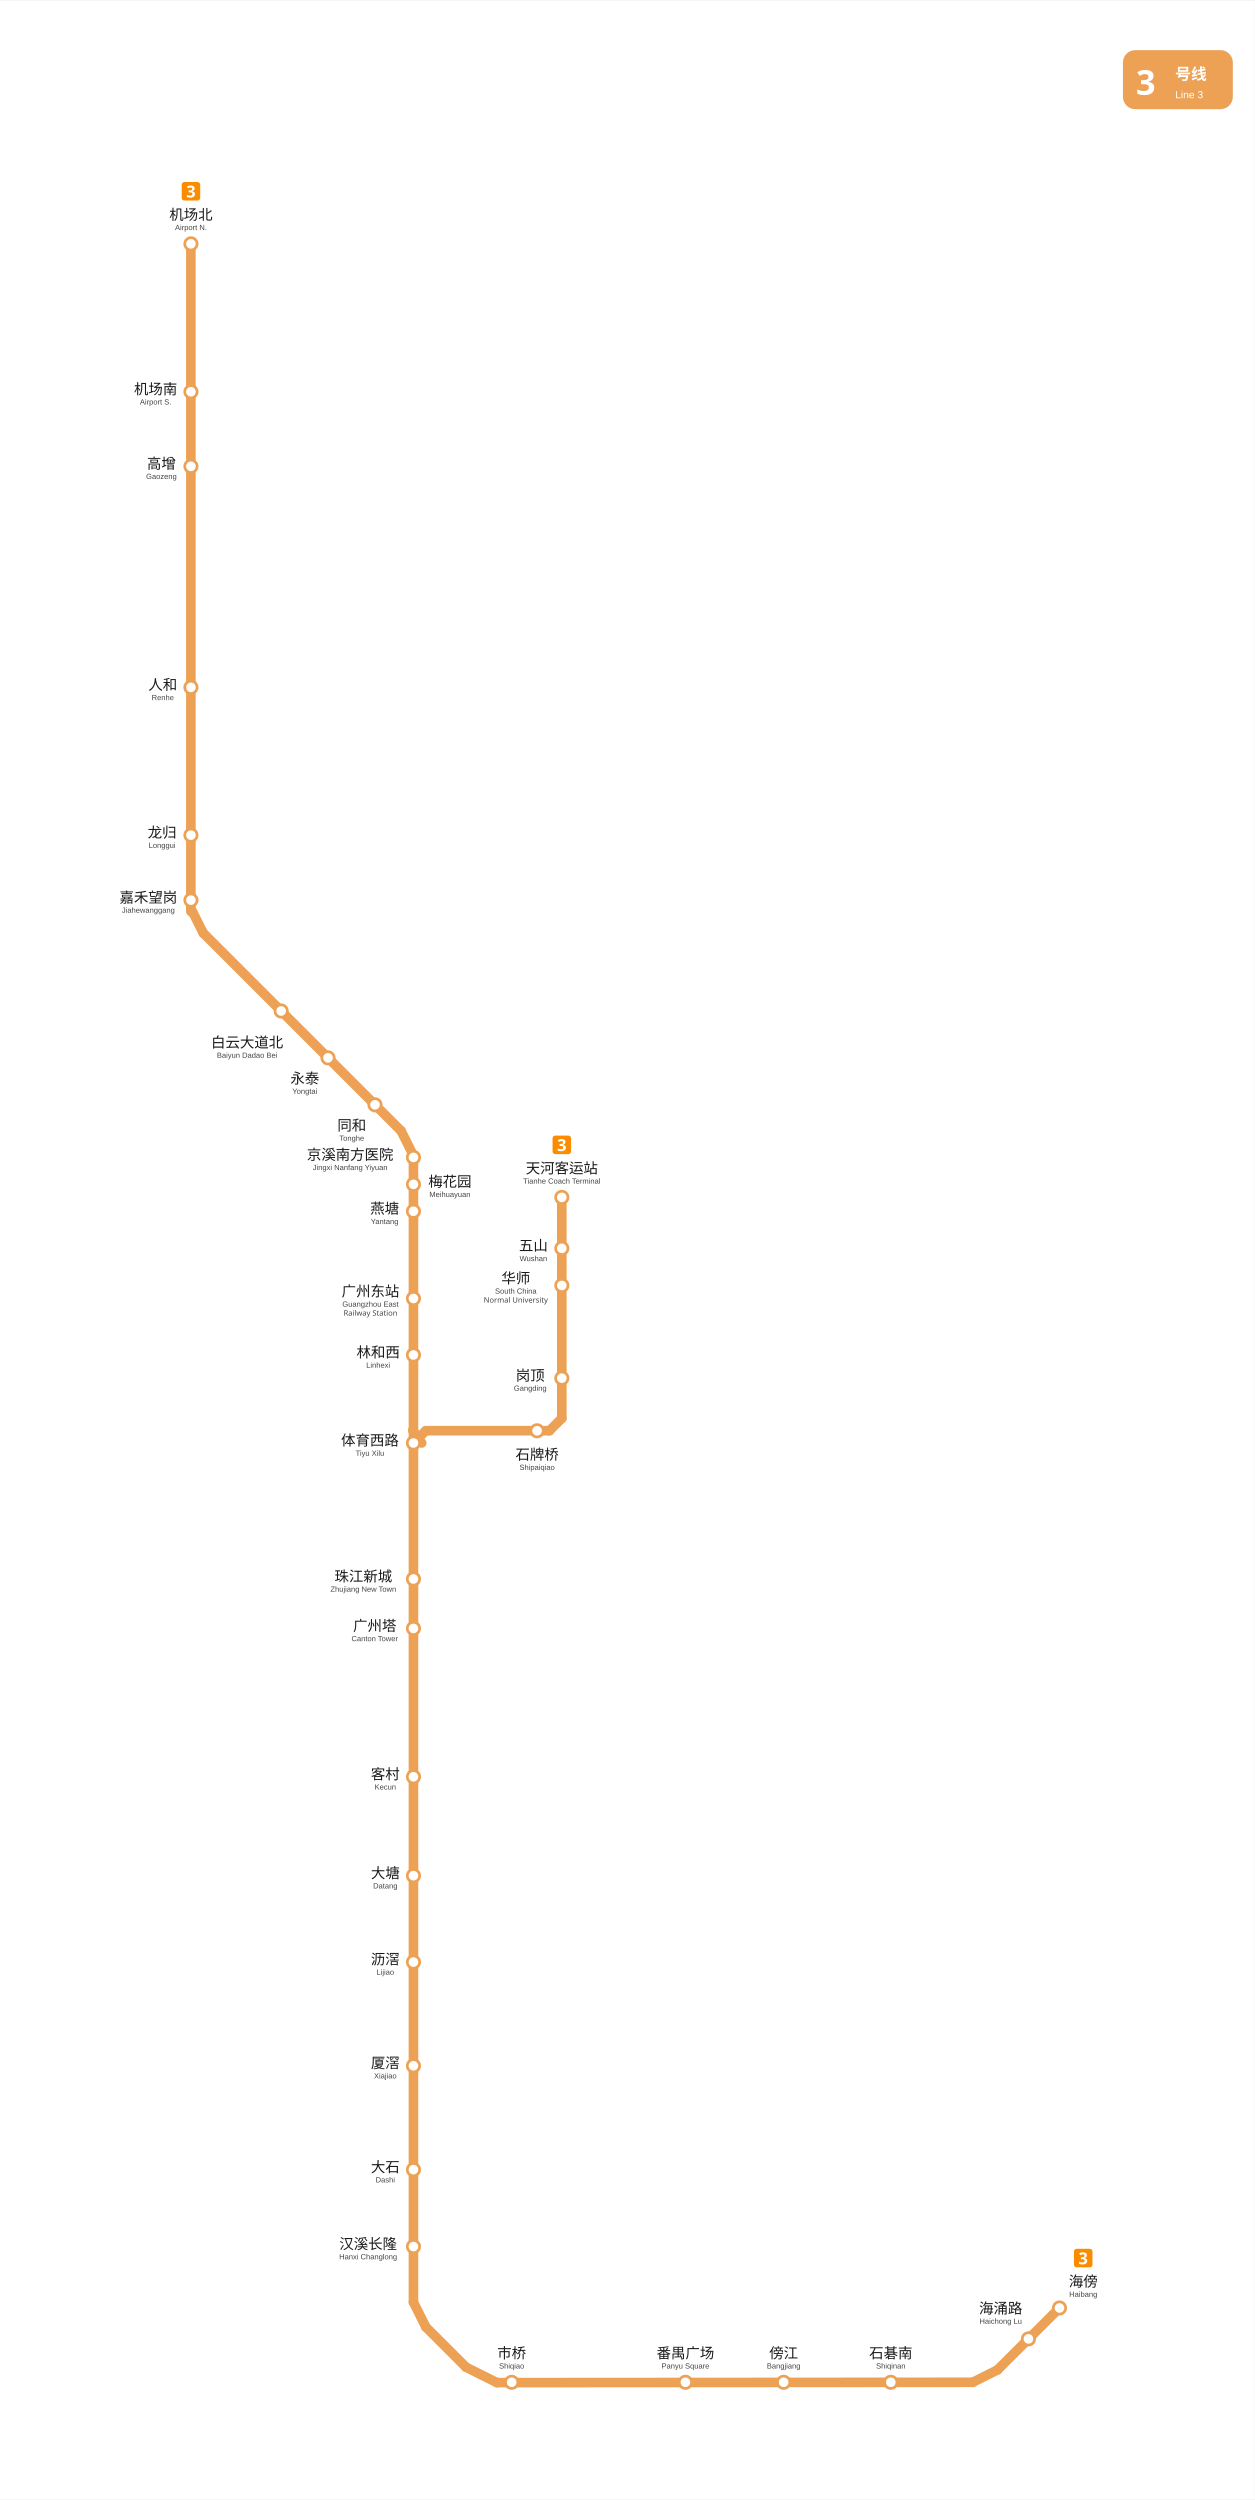
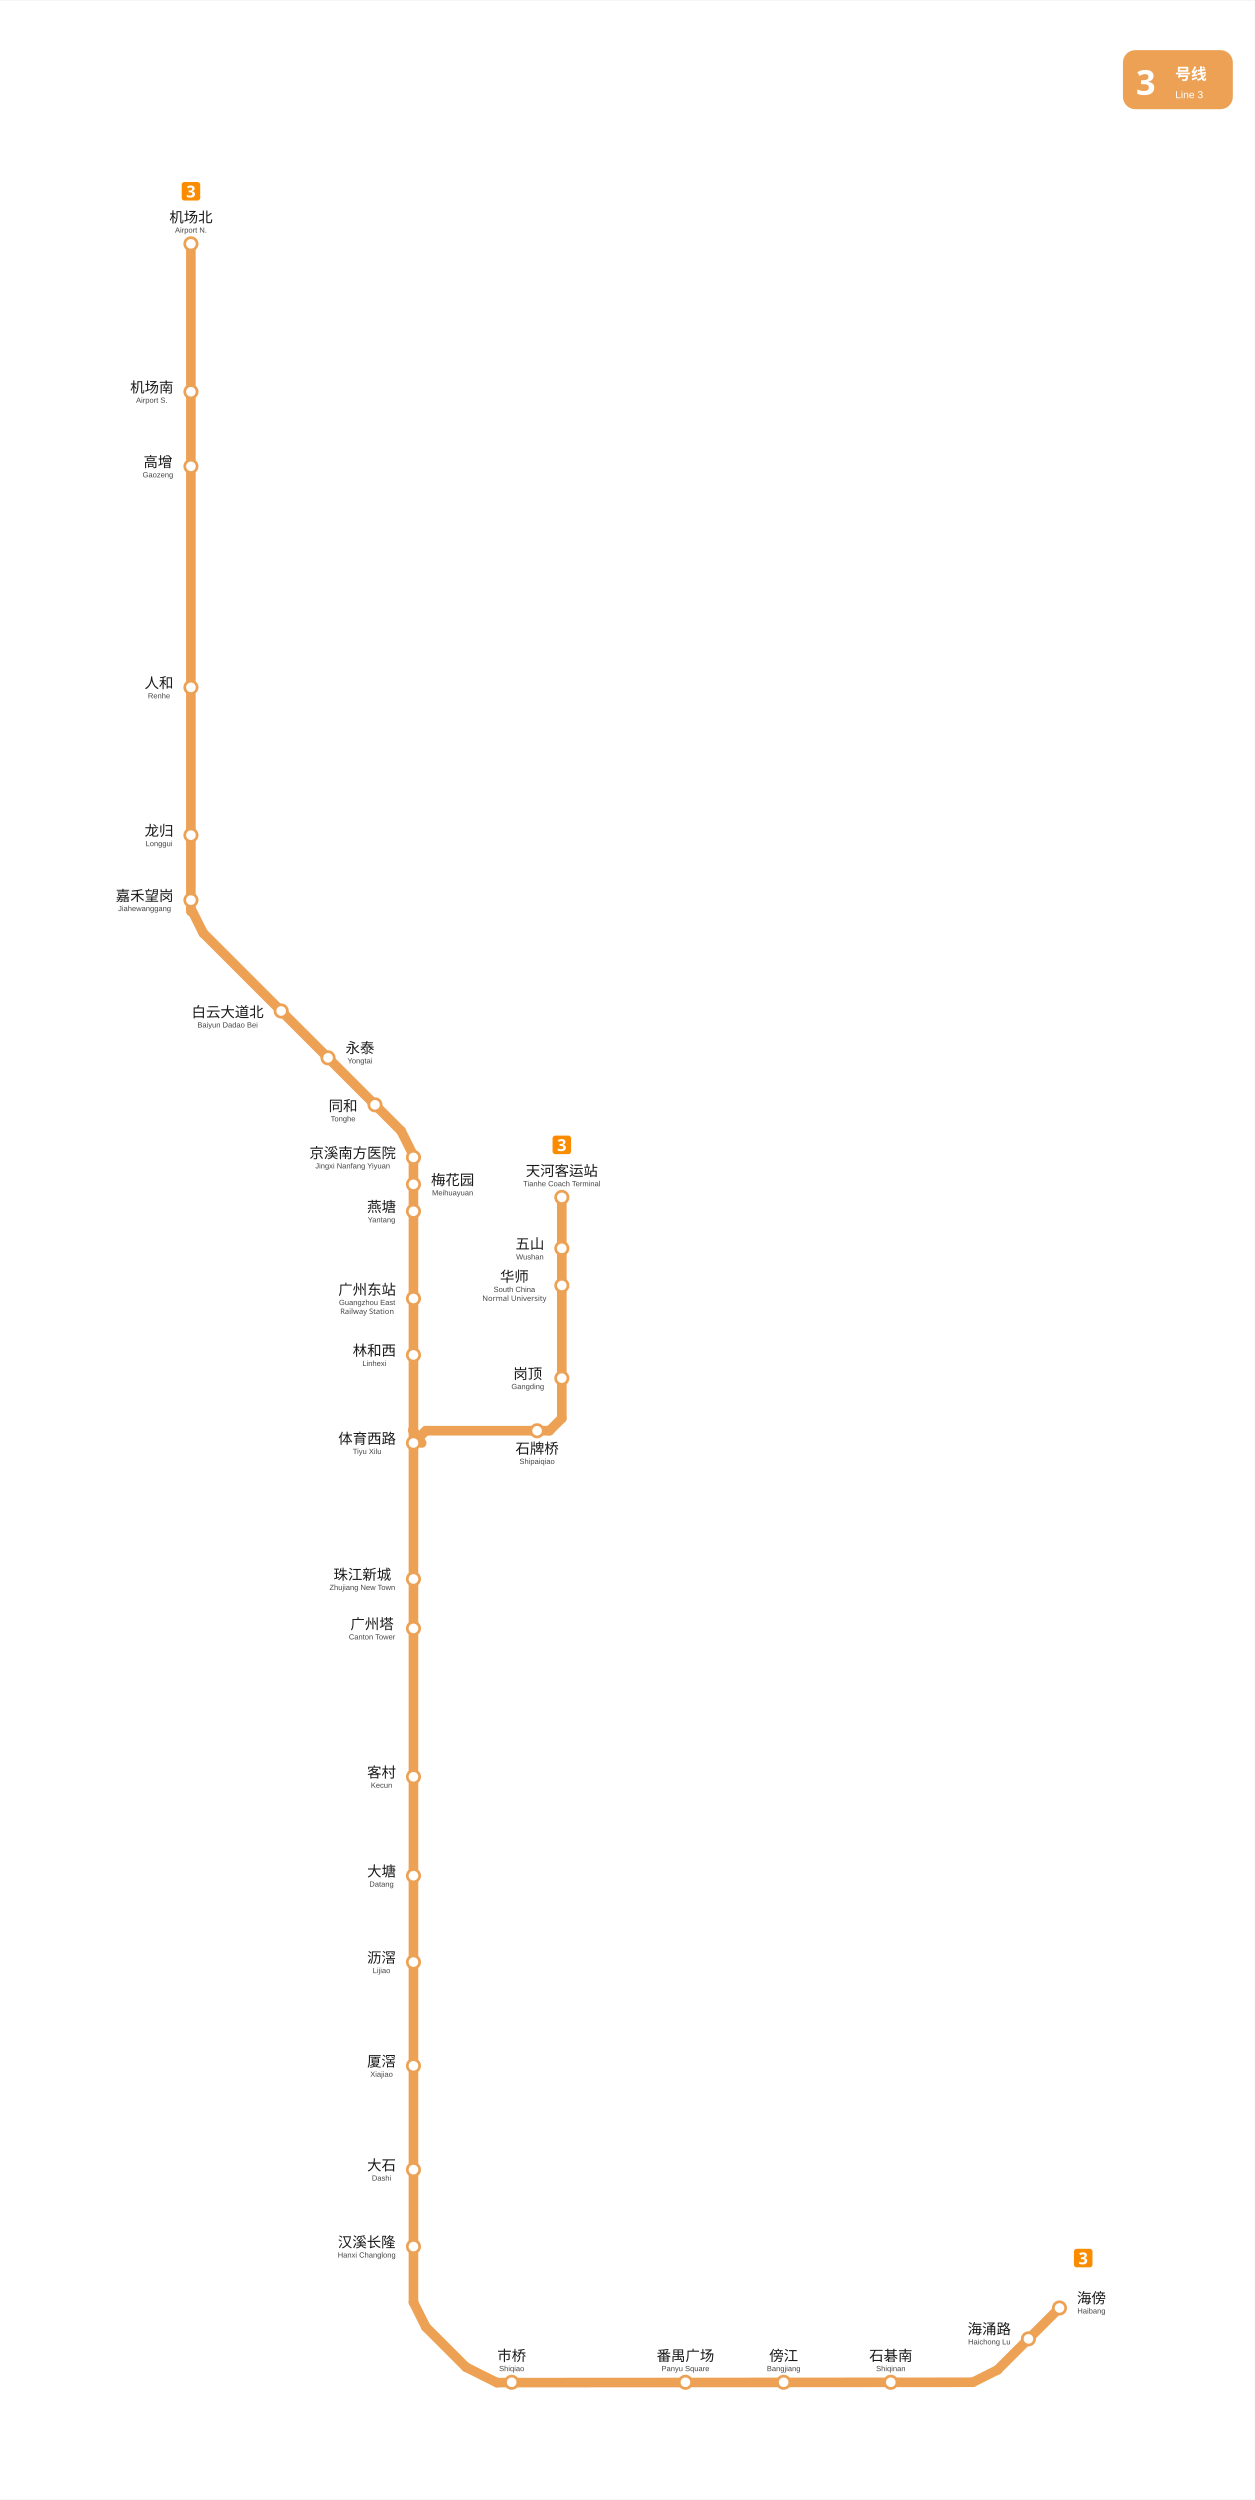
<svg xmlns="http://www.w3.org/2000/svg" viewBox="1359.5 -84.8 913.5 1819.0" data-pins="五山,京溪南方医院,人和,体育西路,傍江,华师,厦滘,同和,嘉禾望岗,大塘,大石,天河客运站,客村,岗顶,市桥,广州东站,广州塔,机场北,机场南,林和西,梅花园,永泰,汉溪长隆,沥滘,海傍,海涌路,燕塘,珠江新城,番禺广场,白云大道北,石牌桥,石碁南,高增,龙归" width="913" height="1819" data-multi="1" data-chains="海傍,海涌路,石碁南,傍江,番禺广场,市桥,汉溪长隆,大石,厦滘,沥滘,大塘,客村,广州塔,珠江新城,体育西路,林和西,广州东站,燕塘,梅花园,京溪南方医院,同和,永泰,白云大道北,嘉禾望岗,龙归,人和,高增,机场南,机场北|体育西路,石牌桥,岗顶,华师,五山,天河客运站">
  <rect x="1359.5" y="-84.8" width="913.495" height="1819.05" fill="#ffffff" />
  <g id="走廊">
    <line x1="1498.45" y1="92.25" x2="1498.45" y2="578.25" style="fill:none;stroke:#ECA154;stroke-width:7;stroke-linecap:round" />
    <line x1="1507.50" y1="594.00" x2="1651.50" y2="738.00" style="fill:none;stroke:#ECA154;stroke-width:7;stroke-linecap:round" />
    <line x1="1498.45" y1="576.00" x2="1507.50" y2="594.09" style="fill:none;stroke:#ECA154;stroke-width:7;stroke-linecap:round" />
    <line x1="1660.50" y1="756.00" x2="1651.50" y2="738.00" style="fill:none;stroke:#ECA154;stroke-width:7;stroke-linecap:round" />
    <line x1="1721.25" y1="1649.25" x2="1698.75" y2="1638.00" style="fill:none;stroke:#ECA154;stroke-width:7;stroke-linecap:round" />
    <line x1="1660.50" y1="1590.75" x2="1669.50" y2="1608.75" style="fill:none;stroke:#ECA154;stroke-width:7;stroke-linecap:round" />
    <line x1="1669.50" y1="1608.75" x2="1698.75" y2="1638.00" style="fill:none;stroke:#ECA154;stroke-width:7;stroke-linecap:round" />
    <line x1="2067.65" y1="1649.00" x2="1721.25" y2="1649.25" style="fill:none;stroke:#ECA154;stroke-width:7;stroke-linecap:round" />
    <line x1="2067.65" y1="1649.00" x2="2085.65" y2="1640.00" style="fill:none;stroke:#ECA154;stroke-width:7;stroke-linecap:round" />
    <line x1="2085.65" y1="1640.00" x2="2130.75" y2="1594.95" style="fill:none;stroke:#ECA154;stroke-width:7;stroke-linecap:round" />
    <line x1="1660.50" y1="965.20" x2="1660.50" y2="964.70" style="fill:none;stroke:#ECA154;stroke-width:7;stroke-linecap:round" />
    <line x1="1660.00" y1="956.00" x2="1666.50" y2="965.20" style="fill:none;stroke:#ECA154;stroke-width:7;stroke-linecap:round" />
    <line x1="1660.50" y1="756.00" x2="1660.50" y2="956.00" style="fill:none;stroke:#ECA154;stroke-width:7;stroke-linecap:round" />
    <line x1="1660.50" y1="956.00" x2="1660.50" y2="1590.75" style="fill:none;stroke:#ECA154;stroke-width:7;stroke-linecap:round" />
    <line x1="1768.50" y1="786.40" x2="1768.50" y2="947.25" style="fill:none;stroke:#ECA154;stroke-width:7;stroke-linecap:round" />
    <line x1="1669.50" y1="956.25" x2="1660.50" y2="965.25" style="fill:none;stroke:#ECA154;stroke-width:7;stroke-linecap:round" />
    <line x1="1759.50" y1="956.25" x2="1669.50" y2="956.25" style="fill:none;stroke:#ECA154;stroke-width:7;stroke-linecap:round" />
    <line x1="1759.50" y1="956.25" x2="1768.50" y2="947.25" style="fill:none;stroke:#ECA154;stroke-width:7;stroke-linecap:round" />
  </g>
  <g id="站圆">
    <circle cx="2130.8" cy="1594.9" r="4.5" data-nm="海傍" style="fill:#FFFFFF;stroke:#ECA154;stroke-width:2" />
    <circle cx="2108.2" cy="1617.4" r="4.5" data-nm="海涌路" style="fill:#FFFFFF;stroke:#ECA154;stroke-width:2" />
    <circle cx="2008.0" cy="1649.0" r="4.5" data-nm="石碁南" style="fill:#FFFFFF;stroke:#ECA154;stroke-width:2" />
    <circle cx="1930.0" cy="1649.0" r="4.5" data-nm="傍江" style="fill:#FFFFFF;stroke:#ECA154;stroke-width:2" />
    <circle cx="1858.5" cy="1649.0" r="4.5" data-nm="番禺广场" style="fill:#FFFFFF;stroke:#ECA154;stroke-width:2" />
    <circle cx="1732.0" cy="1649.0" r="4.5" data-nm="市桥" style="fill:#FFFFFF;stroke:#ECA154;stroke-width:2" />
    <circle cx="1660.5" cy="1550.2" r="4.5" data-nm="汉溪长隆" style="fill:#FFFFFF;stroke:#ECA154;stroke-width:2" />
    <circle cx="1660.5" cy="1494.2" r="4.5" data-nm="大石" style="fill:#FFFFFF;stroke:#ECA154;stroke-width:2" />
    <circle cx="1660.5" cy="1418.6" r="4.5" data-nm="厦滘" style="fill:#FFFFFF;stroke:#ECA154;stroke-width:2" />
    <circle cx="1660.5" cy="1343.1" r="4.5" data-nm="沥滘" style="fill:#FFFFFF;stroke:#ECA154;stroke-width:2" />
    <circle cx="1660.5" cy="1280.2" r="4.5" data-nm="大塘" style="fill:#FFFFFF;stroke:#ECA154;stroke-width:2" />
    <circle cx="1660.5" cy="1208.2" r="4.5" data-nm="客村" style="fill:#FFFFFF;stroke:#ECA154;stroke-width:2" />
    <circle cx="1660.5" cy="1100.2" r="4.5" data-nm="广州塔" style="fill:#FFFFFF;stroke:#ECA154;stroke-width:2" />
    <circle cx="1660.5" cy="1064.2" r="4.5" data-nm="珠江新城" style="fill:#FFFFFF;stroke:#ECA154;stroke-width:2" />
    <circle cx="1660.5" cy="965.2" r="4.5" data-nm="体育西路" style="fill:#FFFFFF;stroke:#ECA154;stroke-width:2" />
    <circle cx="1750.5" cy="956.3" r="4.5" data-nm="石牌桥" style="fill:#FFFFFF;stroke:#ECA154;stroke-width:2" />
    <circle cx="1768.5" cy="918.0" r="4.5" data-nm="岗顶" style="fill:#FFFFFF;stroke:#ECA154;stroke-width:2" />
    <circle cx="1768.5" cy="850.5" r="4.5" data-nm="华师" style="fill:#FFFFFF;stroke:#ECA154;stroke-width:2" />
    <circle cx="1768.5" cy="823.5" r="4.5" data-nm="五山" style="fill:#FFFFFF;stroke:#ECA154;stroke-width:2" />
    <circle cx="1768.5" cy="786.4" r="4.5" data-nm="天河客运站" style="fill:#FFFFFF;stroke:#ECA154;stroke-width:2" />
    <circle cx="1660.5" cy="901.1" r="4.5" data-nm="林和西" style="fill:#FFFFFF;stroke:#ECA154;stroke-width:2" />
    <circle cx="1660.5" cy="860.0" r="4.5" data-nm="广州东站" style="fill:#FFFFFF;stroke:#ECA154;stroke-width:2" />
    <circle cx="1660.5" cy="796.5" r="4.5" data-nm="燕塘" style="fill:#FFFFFF;stroke:#ECA154;stroke-width:2" />
    <circle cx="1660.5" cy="776.9" r="4.5" data-nm="梅花园" style="fill:#FFFFFF;stroke:#ECA154;stroke-width:2" />
    <circle cx="1660.5" cy="757.3" r="4.5" data-nm="京溪南方医院" style="fill:#FFFFFF;stroke:#ECA154;stroke-width:2" />
    <circle cx="1632.5" cy="719.0" r="4.5" data-nm="同和" style="fill:#FFFFFF;stroke:#ECA154;stroke-width:2" />
    <circle cx="1598.3" cy="684.8" r="4.5" data-nm="永泰" style="fill:#FFFFFF;stroke:#ECA154;stroke-width:2" />
    <circle cx="1564.2" cy="650.7" r="4.5" data-nm="白云大道北" style="fill:#FFFFFF;stroke:#ECA154;stroke-width:2" />
    <circle cx="1498.5" cy="570.0" r="4.5" data-nm="嘉禾望岗" style="fill:#FFFFFF;stroke:#ECA154;stroke-width:2" />
    <circle cx="1498.5" cy="522.7" r="4.5" data-nm="龙归" style="fill:#FFFFFF;stroke:#ECA154;stroke-width:2" />
    <circle cx="1498.5" cy="415.1" r="4.5" data-nm="人和" style="fill:#FFFFFF;stroke:#ECA154;stroke-width:2" />
    <circle cx="1498.5" cy="254.2" r="4.5" data-nm="高增" style="fill:#FFFFFF;stroke:#ECA154;stroke-width:2" />
    <circle cx="1498.5" cy="199.9" r="4.5" data-nm="机场南" style="fill:#FFFFFF;stroke:#ECA154;stroke-width:2" />
    <circle cx="1498.5" cy="92.2" r="4.5" data-nm="机场北" style="fill:#FFFFFF;stroke:#ECA154;stroke-width:2" />
  </g>
  <g id="线路徽标">
    <g data-badge="header" transform="translate(2176.99 -48.8)" data-ink="#FFFFFF" data-box="2177.0,-48.8,2257.0,-5.8" data-chip="2177.0,-48.8,2257.0,-5.8">
      <rect x="0" y="0" width="80.0" height="43.0" rx="9.0" fill="#ECA154" />
      <text x="9.5" y="32.5" font-family="'Microsoft YaHei', sans-serif" font-size="25" font-weight="bold" fill="#FFFFFF">3</text>
      <text x="38.0" y="21.5" font-family="'Microsoft YaHei', sans-serif" font-size="11.5" font-weight="600" fill="#FFFFFF">号线</text>
      <text x="38.0" y="35.0" font-family="Arial, sans-serif" font-size="7.5" fill="#FFFFFF">Line 3</text>
    </g>
    <g data-badge="chip" transform="translate(2141.33 1551.84)" data-box="2141.3,1551.8,2154.8,1565.3">
      <path d="M11.54 13.49h-9.59c-1.07 0 -1.95 -0.88 -1.95 -1.95v-9.59c0 -1.07 0.88 -1.95 1.95 -1.95h9.59c1.07 0 1.95 0.88 1.95 1.95v9.59C13.49 12.61 12.61 13.49 11.54 13.49z" fill="#FB8C00" />
      <path d="M9.44 4.59c0 0.59 -0.18 1.06 -0.53 1.42c-0.36 0.35 -0.79 0.59 -1.31 0.72v0.04c0.68 0.09 1.2 0.3 1.56 0.64c0.36 0.34 0.54 0.78 0.54 1.34c0 0.5 -0.12 0.94 -0.37 1.34c-0.24 0.4 -0.62 0.71 -1.13 0.94c-0.51 0.23 -1.16 0.34 -1.96 0.34c-0.93 0 -1.75 -0.16 -2.47 -0.47v-1.54c0.37 0.18 0.75 0.32 1.15 0.42s0.78 0.14 1.13 0.14c0.65 0 1.1 -0.11 1.36 -0.34c0.26 -0.22 0.39 -0.54 0.39 -0.95c0 -0.23 -0.06 -0.43 -0.18 -0.6s-0.33 -0.29 -0.63 -0.38c-0.3 -0.08 -0.72 -0.13 -1.25 -0.13h-0.65v-1.39h0.66c0.53 0 0.93 -0.05 1.21 -0.15c0.28 -0.1 0.46 -0.24 0.56 -0.41s0.15 -0.37 0.15 -0.59c0 -0.3 -0.09 -0.54 -0.28 -0.71c-0.19 -0.17 -0.5 -0.26 -0.94 -0.26c-0.41 0 -0.76 0.07 -1.07 0.22c-0.3 0.14 -0.56 0.28 -0.76 0.41l-0.84 -1.25c0.34 -0.24 0.73 -0.44 1.18 -0.6s0.99 -0.24 1.61 -0.24c0.88 0 1.58 0.18 2.09 0.53C9.18 3.44 9.44 3.94 9.44 4.59z" fill="#FFFFFF" />
    </g>
    <g data-badge="chip" transform="translate(1491.76 47.21)" data-box="1491.8,47.2,1505.2,60.7">
      <path d="M11.54 13.49h-9.59c-1.07 0 -1.95 -0.88 -1.95 -1.95v-9.59c0 -1.07 0.88 -1.95 1.95 -1.95h9.59c1.07 0 1.95 0.88 1.95 1.95v9.59C13.49 12.61 12.61 13.49 11.54 13.49z" fill="#FB8C00" />
      <path d="M9.44 4.59c0 0.59 -0.18 1.06 -0.53 1.42c-0.36 0.35 -0.79 0.59 -1.31 0.72v0.04c0.68 0.09 1.2 0.3 1.56 0.64c0.36 0.34 0.54 0.78 0.54 1.34c0 0.5 -0.12 0.94 -0.37 1.34c-0.24 0.4 -0.62 0.71 -1.13 0.94c-0.51 0.23 -1.16 0.34 -1.96 0.34c-0.93 0 -1.75 -0.16 -2.47 -0.47v-1.54c0.37 0.18 0.75 0.32 1.15 0.42s0.78 0.14 1.13 0.14c0.65 0 1.1 -0.11 1.36 -0.34c0.26 -0.22 0.39 -0.54 0.39 -0.95c0 -0.23 -0.06 -0.43 -0.18 -0.6s-0.33 -0.29 -0.63 -0.38c-0.3 -0.08 -0.72 -0.13 -1.25 -0.13h-0.65v-1.39h0.66c0.53 0 0.93 -0.05 1.21 -0.15c0.28 -0.1 0.46 -0.24 0.56 -0.41s0.15 -0.37 0.15 -0.59c0 -0.3 -0.09 -0.54 -0.28 -0.71c-0.19 -0.17 -0.5 -0.26 -0.94 -0.26c-0.41 0 -0.76 0.07 -1.07 0.22c-0.3 0.14 -0.56 0.28 -0.76 0.41l-0.84 -1.25c0.34 -0.24 0.73 -0.44 1.18 -0.6s0.99 -0.24 1.61 -0.24c0.88 0 1.58 0.18 2.09 0.53C9.18 3.44 9.44 3.94 9.44 4.59z" fill="#FFFFFF" />
    </g>
    <g data-badge="chip" transform="translate(1761.76 741.41)" data-box="1761.8,741.4,1775.2,754.9">
      <path d="M11.54 13.49h-9.59c-1.07 0 -1.95 -0.88 -1.95 -1.95v-9.59c0 -1.07 0.88 -1.95 1.95 -1.95h9.59c1.07 0 1.95 0.88 1.95 1.95v9.59C13.49 12.61 12.61 13.49 11.54 13.49z" fill="#FB8C00" />
      <path d="M9.44 4.59c0 0.59 -0.18 1.06 -0.53 1.42c-0.36 0.35 -0.79 0.59 -1.31 0.72v0.04c0.68 0.09 1.2 0.3 1.56 0.64c0.36 0.34 0.54 0.78 0.54 1.34c0 0.5 -0.12 0.94 -0.37 1.34c-0.24 0.4 -0.62 0.71 -1.13 0.94c-0.51 0.23 -1.16 0.34 -1.96 0.34c-0.93 0 -1.75 -0.16 -2.47 -0.47v-1.54c0.37 0.18 0.75 0.32 1.15 0.42s0.78 0.14 1.13 0.14c0.65 0 1.1 -0.11 1.36 -0.34c0.26 -0.22 0.39 -0.54 0.39 -0.95c0 -0.23 -0.06 -0.43 -0.18 -0.6s-0.33 -0.29 -0.63 -0.38c-0.3 -0.08 -0.72 -0.13 -1.25 -0.13h-0.65v-1.39h0.66c0.53 0 0.93 -0.05 1.21 -0.15c0.28 -0.1 0.46 -0.24 0.56 -0.41s0.15 -0.37 0.15 -0.59c0 -0.3 -0.09 -0.54 -0.28 -0.71c-0.19 -0.17 -0.5 -0.26 -0.94 -0.26c-0.41 0 -0.76 0.07 -1.07 0.22c-0.3 0.14 -0.56 0.28 -0.76 0.41l-0.84 -1.25c0.34 -0.24 0.73 -0.44 1.18 -0.6s0.99 -0.24 1.61 -0.24c0.88 0 1.58 0.18 2.09 0.53C9.18 3.44 9.44 3.94 9.44 4.59z" fill="#FFFFFF" />
    </g>
  </g>
  <g id="站名标注" font-family="'Microsoft YaHei', 'PingFang SC', sans-serif">
-     <text x="2148.1" y="1579.3" text-anchor="middle" font-size="10.5" font-weight="500" fill="#1a1a1a">海傍</text>
-     <text x="2148.1" y="1586.8" text-anchor="middle" font-size="5.5" font-family="Arial, sans-serif" fill="#444444">Haibang</text>
-     <text x="2088.0" y="1598.9" text-anchor="middle" font-size="10.5" font-weight="500" fill="#1a1a1a">海涌路</text>
-     <text x="2088.0" y="1606.4" text-anchor="middle" font-size="5.5" font-family="Arial, sans-serif" fill="#444444">Haichong Lu</text>
-     <text x="2008.0" y="1631.5" text-anchor="middle" font-size="10.5" font-weight="500" fill="#1a1a1a">石碁南</text>
-     <text x="2008.0" y="1639.0" text-anchor="middle" font-size="5.5" font-family="Arial, sans-serif" fill="#444444">Shiqinan</text>
-     <text x="1930.0" y="1631.5" text-anchor="middle" font-size="10.5" font-weight="500" fill="#1a1a1a">傍江</text>
-     <text x="1930.0" y="1639.0" text-anchor="middle" font-size="5.5" font-family="Arial, sans-serif" fill="#444444">Bangjiang</text>
-     <text x="1858.5" y="1631.5" text-anchor="middle" font-size="10.5" font-weight="500" fill="#1a1a1a">番禺广场</text>
-     <text x="1858.5" y="1639.0" text-anchor="middle" font-size="5.5" font-family="Arial, sans-serif" fill="#444444">Panyu Square</text>
-     <text x="1732.0" y="1631.5" text-anchor="middle" font-size="10.5" font-weight="500" fill="#1a1a1a">市桥</text>
-     <text x="1732.0" y="1639.0" text-anchor="middle" font-size="5.5" font-family="Arial, sans-serif" fill="#444444">Shiqiao</text>
-     <text x="1627.5" y="1552.0" text-anchor="middle" font-size="10.5" font-weight="500" fill="#1a1a1a">汉溪长隆</text>
-     <text x="1627.5" y="1559.5" text-anchor="middle" font-size="5.5" font-family="Arial, sans-serif" fill="#444444">Hanxi Changlong</text>
-     <text x="1640.0" y="1496.0" text-anchor="middle" font-size="10.5" font-weight="500" fill="#1a1a1a">大石</text>
-     <text x="1640.0" y="1503.5" text-anchor="middle" font-size="5.5" font-family="Arial, sans-serif" fill="#444444">Dashi</text>
-     <text x="1640.0" y="1420.3" text-anchor="middle" font-size="10.5" font-weight="500" fill="#1a1a1a">厦滘</text>
-     <text x="1640.0" y="1427.8" text-anchor="middle" font-size="5.5" font-family="Arial, sans-serif" fill="#444444">Xiajiao</text>
-     <text x="1640.0" y="1344.8" text-anchor="middle" font-size="10.5" font-weight="500" fill="#1a1a1a">沥滘</text>
-     <text x="1640.0" y="1352.3" text-anchor="middle" font-size="5.5" font-family="Arial, sans-serif" fill="#444444">Lijiao</text>
-     <text x="1640.0" y="1282.0" text-anchor="middle" font-size="10.5" font-weight="500" fill="#1a1a1a">大塘</text>
-     <text x="1640.0" y="1289.5" text-anchor="middle" font-size="5.5" font-family="Arial, sans-serif" fill="#444444">Datang</text>
-     <text x="1640.0" y="1210.0" text-anchor="middle" font-size="10.5" font-weight="500" fill="#1a1a1a">客村</text>
-     <text x="1640.0" y="1217.5" text-anchor="middle" font-size="5.5" font-family="Arial, sans-serif" fill="#444444">Kecun</text>
-     <text x="1632.3" y="1102.0" text-anchor="middle" font-size="10.5" font-weight="500" fill="#1a1a1a">广州塔</text>
-     <text x="1632.3" y="1109.5" text-anchor="middle" font-size="5.5" font-family="Arial, sans-serif" fill="#444444">Canton Tower</text>
-     <text x="1624.0" y="1066.0" text-anchor="middle" font-size="10.5" font-weight="500" fill="#1a1a1a">珠江新城</text>
-     <text x="1624.0" y="1073.5" text-anchor="middle" font-size="5.5" font-family="Arial, sans-serif" fill="#444444">Zhujiang New Town</text>
-     <text x="1745.5" y="919.8" text-anchor="middle" font-size="10.5" font-weight="500" fill="#1a1a1a">岗顶</text>
-     <text x="1745.5" y="927.2" text-anchor="middle" font-size="5.5" font-family="Arial, sans-serif" fill="#444444">Gangding</text>
-     <text x="1735.0" y="849.0" text-anchor="middle" font-size="10.5" font-weight="500" fill="#1a1a1a">华师</text>
-     <text x="1735.0" y="856.5" text-anchor="middle" font-size="5.5" font-family="Arial, sans-serif" fill="#444444">South China</text>
-     <text x="1735.0" y="863.0" text-anchor="middle" font-size="5.5" fill="#444444">Normal University</text>
-     <text x="1747.8" y="825.2" text-anchor="middle" font-size="10.5" font-weight="500" fill="#1a1a1a">五山</text>
-     <text x="1747.8" y="832.8" text-anchor="middle" font-size="5.5" font-family="Arial, sans-serif" fill="#444444">Wushan</text>
-     <text x="1768.5" y="768.9" text-anchor="middle" font-size="10.5" font-weight="500" fill="#1a1a1a">天河客运站</text>
-     <text x="1768.5" y="776.4" text-anchor="middle" font-size="5.5" font-family="Arial, sans-serif" fill="#444444">Tianhe Coach Terminal</text>
-     <text x="1634.8" y="902.9" text-anchor="middle" font-size="10.5" font-weight="500" fill="#1a1a1a">林和西</text>
-     <text x="1634.8" y="910.4" text-anchor="middle" font-size="5.5" font-family="Arial, sans-serif" fill="#444444">Linhexi</text>
-     <text x="1629.2" y="858.5" text-anchor="middle" font-size="10.5" font-weight="500" fill="#1a1a1a">广州东站</text>
-     <text x="1629.2" y="866.0" text-anchor="middle" font-size="5.5" font-family="Arial, sans-serif" fill="#444444">Guangzhou East</text>
-     <text x="1629.2" y="872.5" text-anchor="middle" font-size="5.5" fill="#444444">Railway Station</text>
-     <text x="1639.5" y="798.2" text-anchor="middle" font-size="10.5" font-weight="500" fill="#1a1a1a">燕塘</text>
-     <text x="1639.5" y="805.8" text-anchor="middle" font-size="5.5" font-family="Arial, sans-serif" fill="#444444">Yantang</text>
-     <text x="1687.0" y="778.6" text-anchor="middle" font-size="10.5" font-weight="500" fill="#1a1a1a">梅花园</text>
-     <text x="1687.0" y="786.1" text-anchor="middle" font-size="5.5" font-family="Arial, sans-serif" fill="#444444">Meihuayuan</text>
-     <text x="1614.4" y="759.0" text-anchor="middle" font-size="10.5" font-weight="500" fill="#1a1a1a">京溪南方医院</text>
-     <text x="1614.4" y="766.5" text-anchor="middle" font-size="5.5" font-family="Arial, sans-serif" fill="#444444">Jingxi Nanfang Yiyuan</text>
-     <text x="1615.6" y="737.7" text-anchor="middle" font-size="10.5" font-weight="500" fill="#1a1a1a">同和</text>
-     <text x="1615.6" y="745.2" text-anchor="middle" font-size="5.5" font-family="Arial, sans-serif" fill="#444444">Tonghe</text>
-     <text x="1581.4" y="703.5" text-anchor="middle" font-size="10.5" font-weight="500" fill="#1a1a1a">永泰</text>
-     <text x="1581.4" y="711.0" text-anchor="middle" font-size="5.5" font-family="Arial, sans-serif" fill="#444444">Yongtai</text>
-     <text x="1539.4" y="677.3" text-anchor="middle" font-size="10.5" font-weight="500" fill="#1a1a1a">白云大道北</text>
-     <text x="1539.4" y="684.8" text-anchor="middle" font-size="5.5" font-family="Arial, sans-serif" fill="#444444">Baiyun Dadao Bei</text>
-     <text x="1467.5" y="571.8" text-anchor="middle" font-size="10.5" font-weight="500" fill="#1a1a1a">嘉禾望岗</text>
-     <text x="1467.5" y="579.2" text-anchor="middle" font-size="5.5" font-family="Arial, sans-serif" fill="#444444">Jiahewanggang</text>
-     <text x="1477.5" y="524.5" text-anchor="middle" font-size="10.5" font-weight="500" fill="#1a1a1a">龙归</text>
-     <text x="1477.5" y="532.0" text-anchor="middle" font-size="5.5" font-family="Arial, sans-serif" fill="#444444">Longgui</text>
-     <text x="1478.0" y="416.9" text-anchor="middle" font-size="10.5" font-weight="500" fill="#1a1a1a">人和</text>
-     <text x="1478.0" y="424.4" text-anchor="middle" font-size="5.5" font-family="Arial, sans-serif" fill="#444444">Renhe</text>
-     <text x="1477.0" y="255.9" text-anchor="middle" font-size="10.5" font-weight="500" fill="#1a1a1a">高增</text>
-     <text x="1477.0" y="263.4" text-anchor="middle" font-size="5.5" font-family="Arial, sans-serif" fill="#444444">Gaozeng</text>
-     <text x="1472.8" y="201.7" text-anchor="middle" font-size="10.5" font-weight="500" fill="#1a1a1a">机场南</text>
-     <text x="1472.8" y="209.2" text-anchor="middle" font-size="5.5" font-family="Arial, sans-serif" fill="#444444">Airport S.</text>
-     <text x="1498.5" y="74.7" text-anchor="middle" font-size="10.5" font-weight="500" fill="#1a1a1a">机场北</text>
-     <text x="1498.5" y="82.2" text-anchor="middle" font-size="5.5" font-family="Arial, sans-serif" fill="#444444">Airport N.</text>
-     <text x="1628.8" y="967.0" text-anchor="middle" font-size="10.5" font-weight="500" fill="#1a1a1a">体育西路</text>
-     <text x="1628.8" y="974.5" text-anchor="middle" font-size="5.5" font-family="Arial, sans-serif" fill="#444444">Tiyu Xilu</text>
-     <text x="1750.5" y="977.3" text-anchor="middle" font-size="10.5" font-weight="500" fill="#1a1a1a">石牌桥</text>
-     <text x="1750.5" y="984.8" text-anchor="middle" font-size="5.5" font-family="Arial, sans-serif" fill="#444444">Shipaiqiao</text>
+     <text x="2154.05" y="1591.43" text-anchor="middle" font-size="10.5" font-weight="500" fill="#1a1a1a">海傍</text>
+     <text x="2154.05" y="1598.93" text-anchor="middle" font-size="5.5" font-family="Arial, sans-serif" fill="#444444">Haibang</text>
+     <text x="2079.70" y="1613.93" text-anchor="middle" font-size="10.5" font-weight="500" fill="#1a1a1a">海涌路</text>
+     <text x="2079.70" y="1621.43" text-anchor="middle" font-size="5.5" font-family="Arial, sans-serif" fill="#444444">Haichong Lu</text>
+     <text x="2008.00" y="1633.40" text-anchor="middle" font-size="10.5" font-weight="500" fill="#1a1a1a">石碁南</text>
+     <text x="2008.00" y="1640.90" text-anchor="middle" font-size="5.5" font-family="Arial, sans-serif" fill="#444444">Shiqinan</text>
+     <text x="1930.00" y="1633.40" text-anchor="middle" font-size="10.5" font-weight="500" fill="#1a1a1a">傍江</text>
+     <text x="1930.00" y="1640.90" text-anchor="middle" font-size="5.5" font-family="Arial, sans-serif" fill="#444444">Bangjiang</text>
+     <text x="1858.50" y="1633.40" text-anchor="middle" font-size="10.5" font-weight="500" fill="#1a1a1a">番禺广场</text>
+     <text x="1858.50" y="1640.90" text-anchor="middle" font-size="5.5" font-family="Arial, sans-serif" fill="#444444">Panyu Square</text>
+     <text x="1732.00" y="1633.40" text-anchor="middle" font-size="10.5" font-weight="500" fill="#1a1a1a">市桥</text>
+     <text x="1732.00" y="1640.90" text-anchor="middle" font-size="5.5" font-family="Arial, sans-serif" fill="#444444">Shiqiao</text>
+     <text x="1626.45" y="1550.73" text-anchor="middle" font-size="10.5" font-weight="500" fill="#1a1a1a">汉溪长隆</text>
+     <text x="1626.45" y="1558.23" text-anchor="middle" font-size="5.5" font-family="Arial, sans-serif" fill="#444444">Hanxi Changlong</text>
+     <text x="1637.25" y="1494.73" text-anchor="middle" font-size="10.5" font-weight="500" fill="#1a1a1a">大石</text>
+     <text x="1637.25" y="1502.23" text-anchor="middle" font-size="5.5" font-family="Arial, sans-serif" fill="#444444">Dashi</text>
+     <text x="1637.25" y="1419.13" text-anchor="middle" font-size="10.5" font-weight="500" fill="#1a1a1a">厦滘</text>
+     <text x="1637.25" y="1426.63" text-anchor="middle" font-size="5.5" font-family="Arial, sans-serif" fill="#444444">Xiajiao</text>
+     <text x="1637.25" y="1343.63" text-anchor="middle" font-size="10.5" font-weight="500" fill="#1a1a1a">沥滘</text>
+     <text x="1637.25" y="1351.13" text-anchor="middle" font-size="5.5" font-family="Arial, sans-serif" fill="#444444">Lijiao</text>
+     <text x="1637.25" y="1280.73" text-anchor="middle" font-size="10.5" font-weight="500" fill="#1a1a1a">大塘</text>
+     <text x="1637.25" y="1288.23" text-anchor="middle" font-size="5.5" font-family="Arial, sans-serif" fill="#444444">Datang</text>
+     <text x="1637.25" y="1208.73" text-anchor="middle" font-size="10.5" font-weight="500" fill="#1a1a1a">客村</text>
+     <text x="1637.25" y="1216.23" text-anchor="middle" font-size="5.5" font-family="Arial, sans-serif" fill="#444444">Kecun</text>
+     <text x="1630.35" y="1100.73" text-anchor="middle" font-size="10.5" font-weight="500" fill="#1a1a1a">广州塔</text>
+     <text x="1630.35" y="1108.23" text-anchor="middle" font-size="5.5" font-family="Arial, sans-serif" fill="#444444">Canton Tower</text>
+     <text x="1623.26" y="1064.73" text-anchor="middle" font-size="10.5" font-weight="500" fill="#1a1a1a">珠江新城</text>
+     <text x="1623.26" y="1072.23" text-anchor="middle" font-size="5.5" font-family="Arial, sans-serif" fill="#444444">Zhujiang New Town</text>
+     <text x="1743.70" y="918.58" text-anchor="middle" font-size="10.5" font-weight="500" fill="#1a1a1a">岗顶</text>
+     <text x="1743.70" y="925.98" text-anchor="middle" font-size="5.5" font-family="Arial, sans-serif" fill="#444444">Gangding</text>
+     <text x="1733.95" y="847.78" text-anchor="middle" font-size="10.5" font-weight="500" fill="#1a1a1a">华师</text>
+     <text x="1733.95" y="855.28" text-anchor="middle" font-size="5.5" font-family="Arial, sans-serif" fill="#444444">South China</text>
+     <text x="1733.95" y="861.78" text-anchor="middle" font-size="5.5" fill="#444444">Normal University</text>
+     <text x="1745.25" y="823.98" text-anchor="middle" font-size="10.5" font-weight="500" fill="#1a1a1a">五山</text>
+     <text x="1745.25" y="831.58" text-anchor="middle" font-size="5.5" font-family="Arial, sans-serif" fill="#444444">Wushan</text>
+     <text x="1768.50" y="770.80" text-anchor="middle" font-size="10.5" font-weight="500" fill="#1a1a1a">天河客运站</text>
+     <text x="1768.50" y="778.30" text-anchor="middle" font-size="5.5" font-family="Arial, sans-serif" fill="#444444">Tianhe Coach Terminal</text>
+     <text x="1632.00" y="901.63" text-anchor="middle" font-size="10.5" font-weight="500" fill="#1a1a1a">林和西</text>
+     <text x="1632.00" y="909.13" text-anchor="middle" font-size="5.5" font-family="Arial, sans-serif" fill="#444444">Linhexi</text>
+     <text x="1626.75" y="857.28" text-anchor="middle" font-size="10.5" font-weight="500" fill="#1a1a1a">广州东站</text>
+     <text x="1626.75" y="864.78" text-anchor="middle" font-size="5.5" font-family="Arial, sans-serif" fill="#444444">Guangzhou East</text>
+     <text x="1626.75" y="871.28" text-anchor="middle" font-size="5.5" fill="#444444">Railway Station</text>
+     <text x="1637.25" y="796.98" text-anchor="middle" font-size="10.5" font-weight="500" fill="#1a1a1a">燕塘</text>
+     <text x="1637.25" y="804.58" text-anchor="middle" font-size="5.5" font-family="Arial, sans-serif" fill="#444444">Yantang</text>
+     <text x="1689.00" y="777.43" text-anchor="middle" font-size="10.5" font-weight="500" fill="#1a1a1a">梅花园</text>
+     <text x="1689.00" y="784.93" text-anchor="middle" font-size="5.5" font-family="Arial, sans-serif" fill="#444444">Meihuayuan</text>
+     <text x="1616.25" y="757.83" text-anchor="middle" font-size="10.5" font-weight="500" fill="#1a1a1a">京溪南方医院</text>
+     <text x="1616.25" y="765.33" text-anchor="middle" font-size="5.5" font-family="Arial, sans-serif" fill="#444444">Jingxi Nanfang Yiyuan</text>
+     <text x="1609.25" y="723.53" text-anchor="middle" font-size="10.5" font-weight="500" fill="#1a1a1a">同和</text>
+     <text x="1609.25" y="731.03" text-anchor="middle" font-size="5.5" font-family="Arial, sans-serif" fill="#444444">Tonghe</text>
+     <text x="1621.55" y="681.33" text-anchor="middle" font-size="10.5" font-weight="500" fill="#1a1a1a">永泰</text>
+     <text x="1621.55" y="688.83" text-anchor="middle" font-size="5.5" font-family="Arial, sans-serif" fill="#444444">Yongtai</text>
+     <text x="1525.20" y="655.23" text-anchor="middle" font-size="10.5" font-weight="500" fill="#1a1a1a">白云大道北</text>
+     <text x="1525.20" y="662.73" text-anchor="middle" font-size="5.5" font-family="Arial, sans-serif" fill="#444444">Baiyun Dadao Bei</text>
+     <text x="1464.75" y="570.58" text-anchor="middle" font-size="10.5" font-weight="500" fill="#1a1a1a">嘉禾望岗</text>
+     <text x="1464.75" y="577.98" text-anchor="middle" font-size="5.5" font-family="Arial, sans-serif" fill="#444444">Jiahewanggang</text>
+     <text x="1475.25" y="523.23" text-anchor="middle" font-size="10.5" font-weight="500" fill="#1a1a1a">龙归</text>
+     <text x="1475.25" y="530.73" text-anchor="middle" font-size="5.5" font-family="Arial, sans-serif" fill="#444444">Longgui</text>
+     <text x="1475.25" y="415.63" text-anchor="middle" font-size="10.5" font-weight="500" fill="#1a1a1a">人和</text>
+     <text x="1475.25" y="423.13" text-anchor="middle" font-size="5.5" font-family="Arial, sans-serif" fill="#444444">Renhe</text>
+     <text x="1474.45" y="254.73" text-anchor="middle" font-size="10.5" font-weight="500" fill="#1a1a1a">高增</text>
+     <text x="1474.45" y="262.23" text-anchor="middle" font-size="5.5" font-family="Arial, sans-serif" fill="#444444">Gaozeng</text>
+     <text x="1470.00" y="200.43" text-anchor="middle" font-size="10.5" font-weight="500" fill="#1a1a1a">机场南</text>
+     <text x="1470.00" y="207.93" text-anchor="middle" font-size="5.5" font-family="Arial, sans-serif" fill="#444444">Airport S.</text>
+     <text x="1498.50" y="76.60" text-anchor="middle" font-size="10.5" font-weight="500" fill="#1a1a1a">机场北</text>
+     <text x="1498.50" y="84.10" text-anchor="middle" font-size="5.5" font-family="Arial, sans-serif" fill="#444444">Airport N.</text>
+     <text x="1626.75" y="965.73" text-anchor="middle" font-size="10.5" font-weight="500" fill="#1a1a1a">体育西路</text>
+     <text x="1626.75" y="973.23" text-anchor="middle" font-size="5.5" font-family="Arial, sans-serif" fill="#444444">Tiyu Xilu</text>
+     <text x="1750.50" y="972.96" text-anchor="middle" font-size="10.5" font-weight="500" fill="#1a1a1a">石牌桥</text>
+     <text x="1750.50" y="980.46" text-anchor="middle" font-size="5.5" font-family="Arial, sans-serif" fill="#444444">Shipaiqiao</text>
  </g>
</svg>
